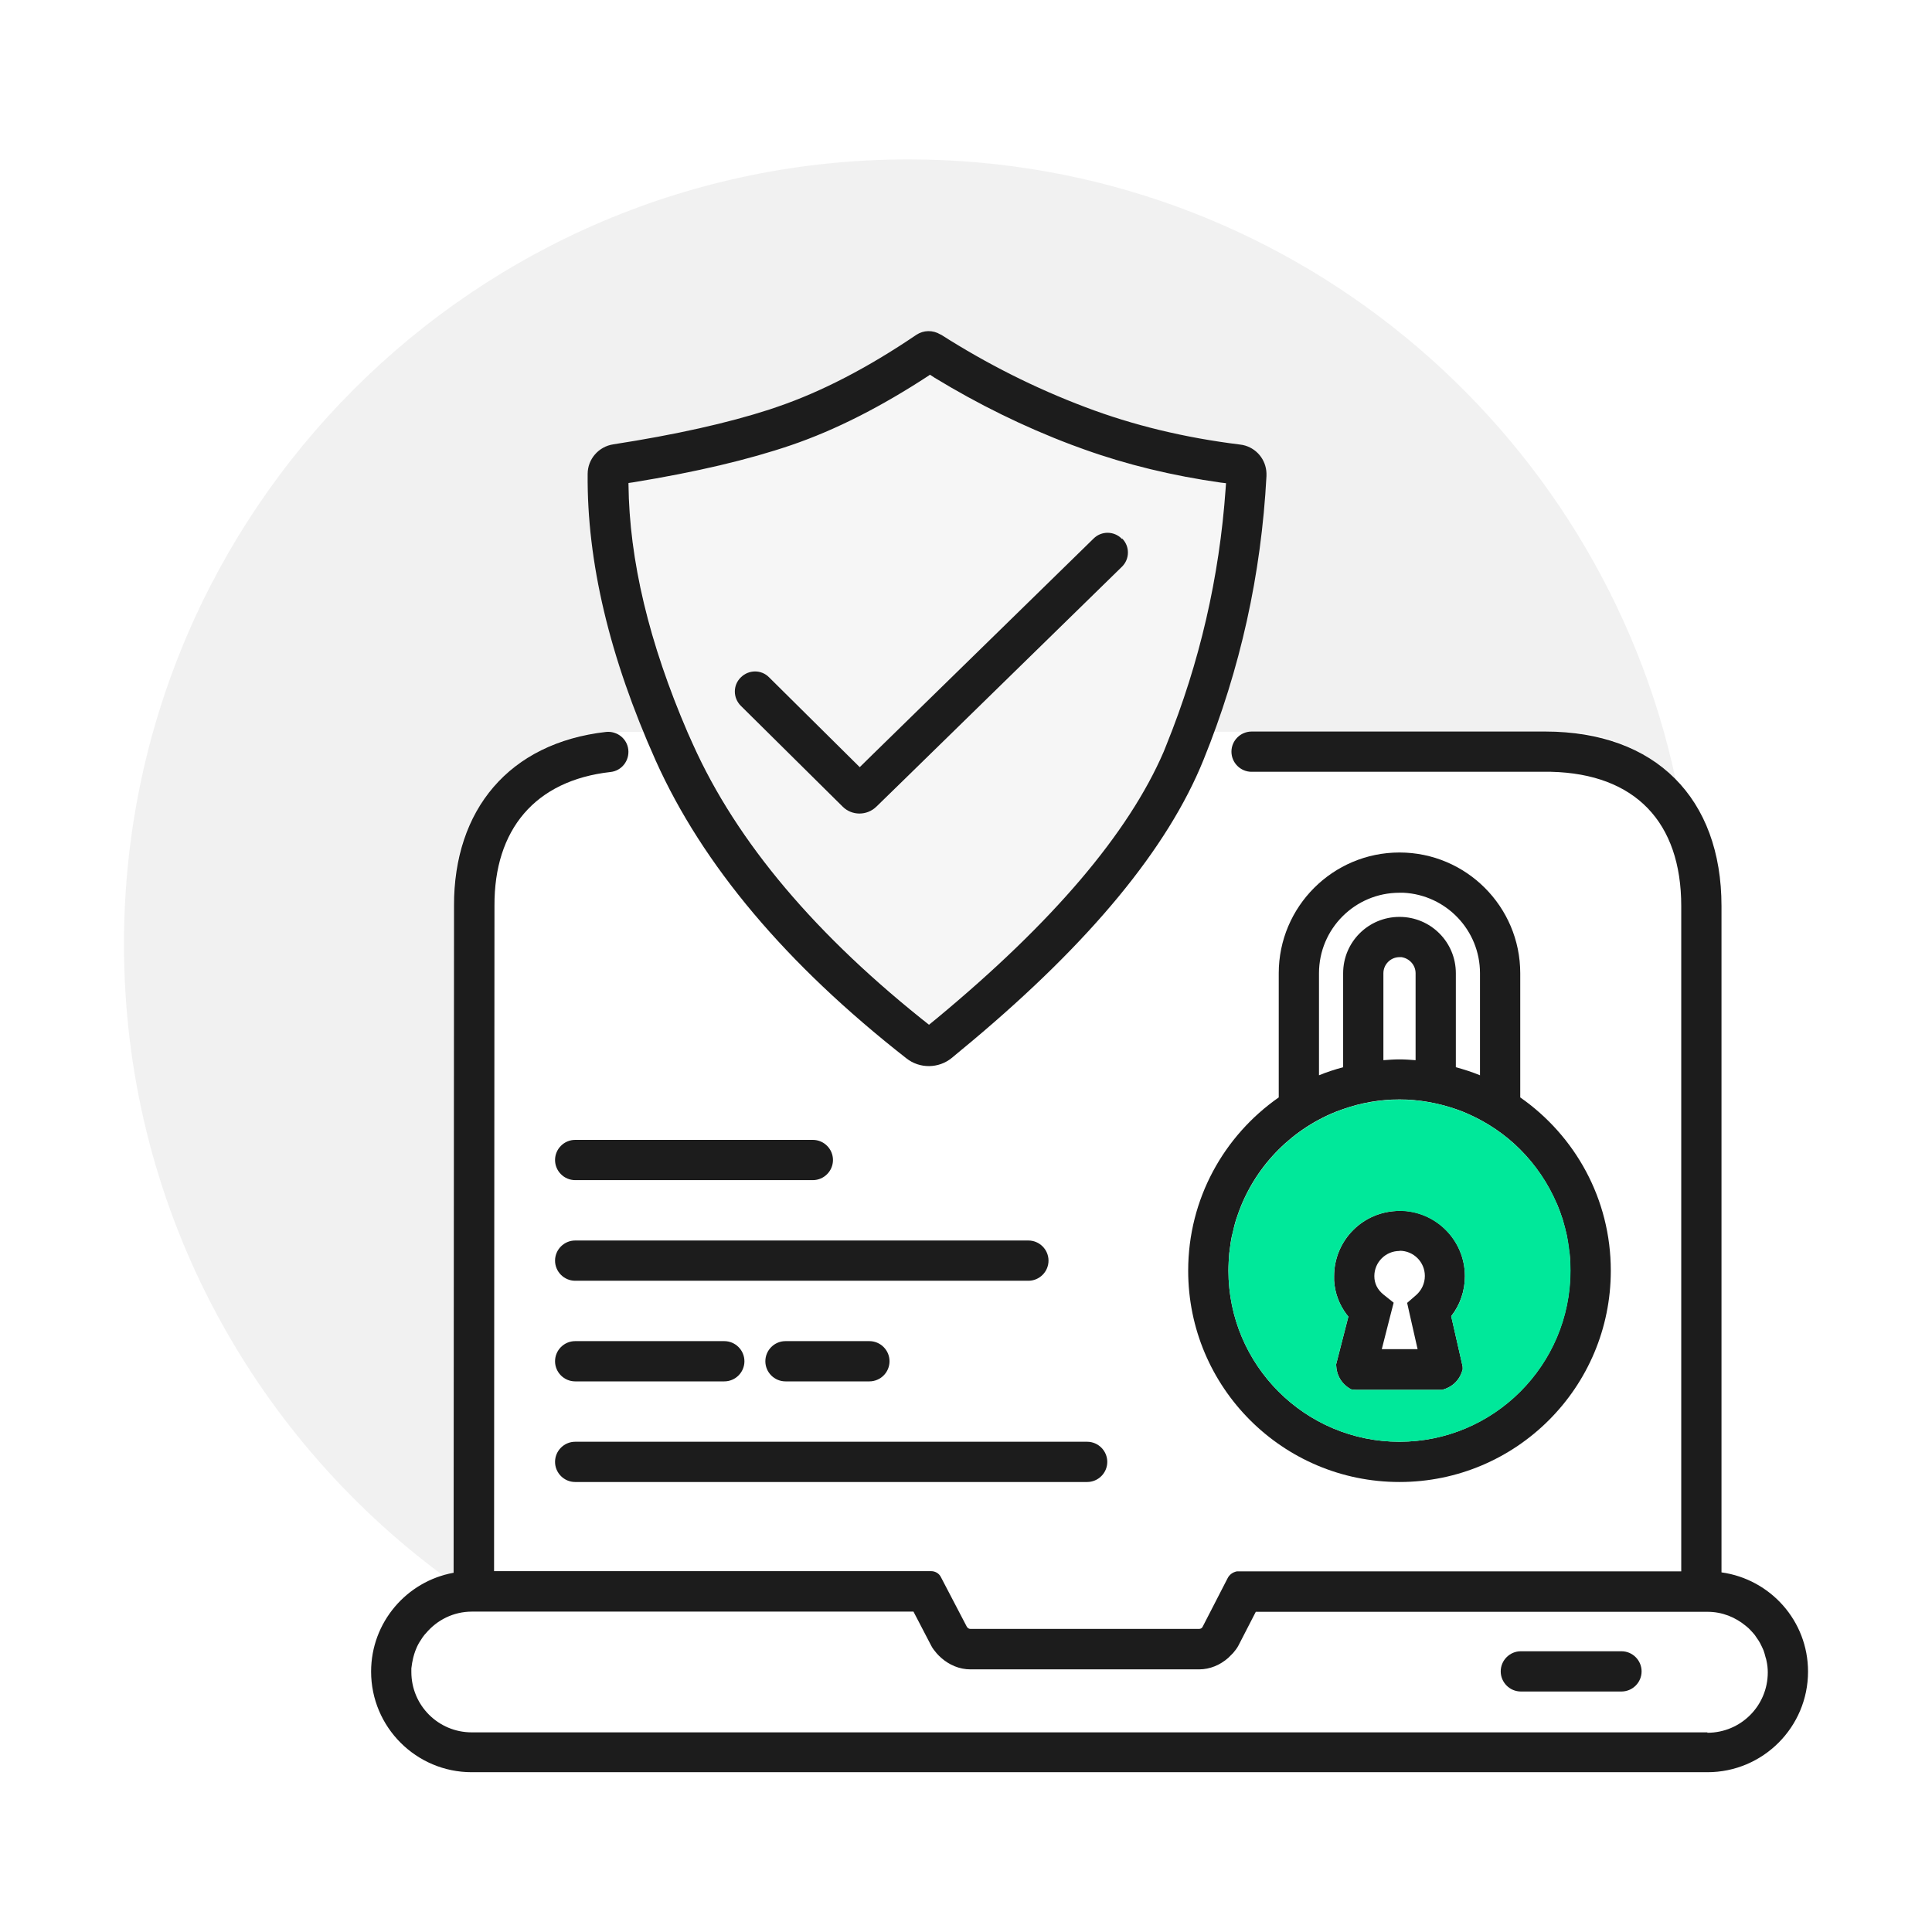
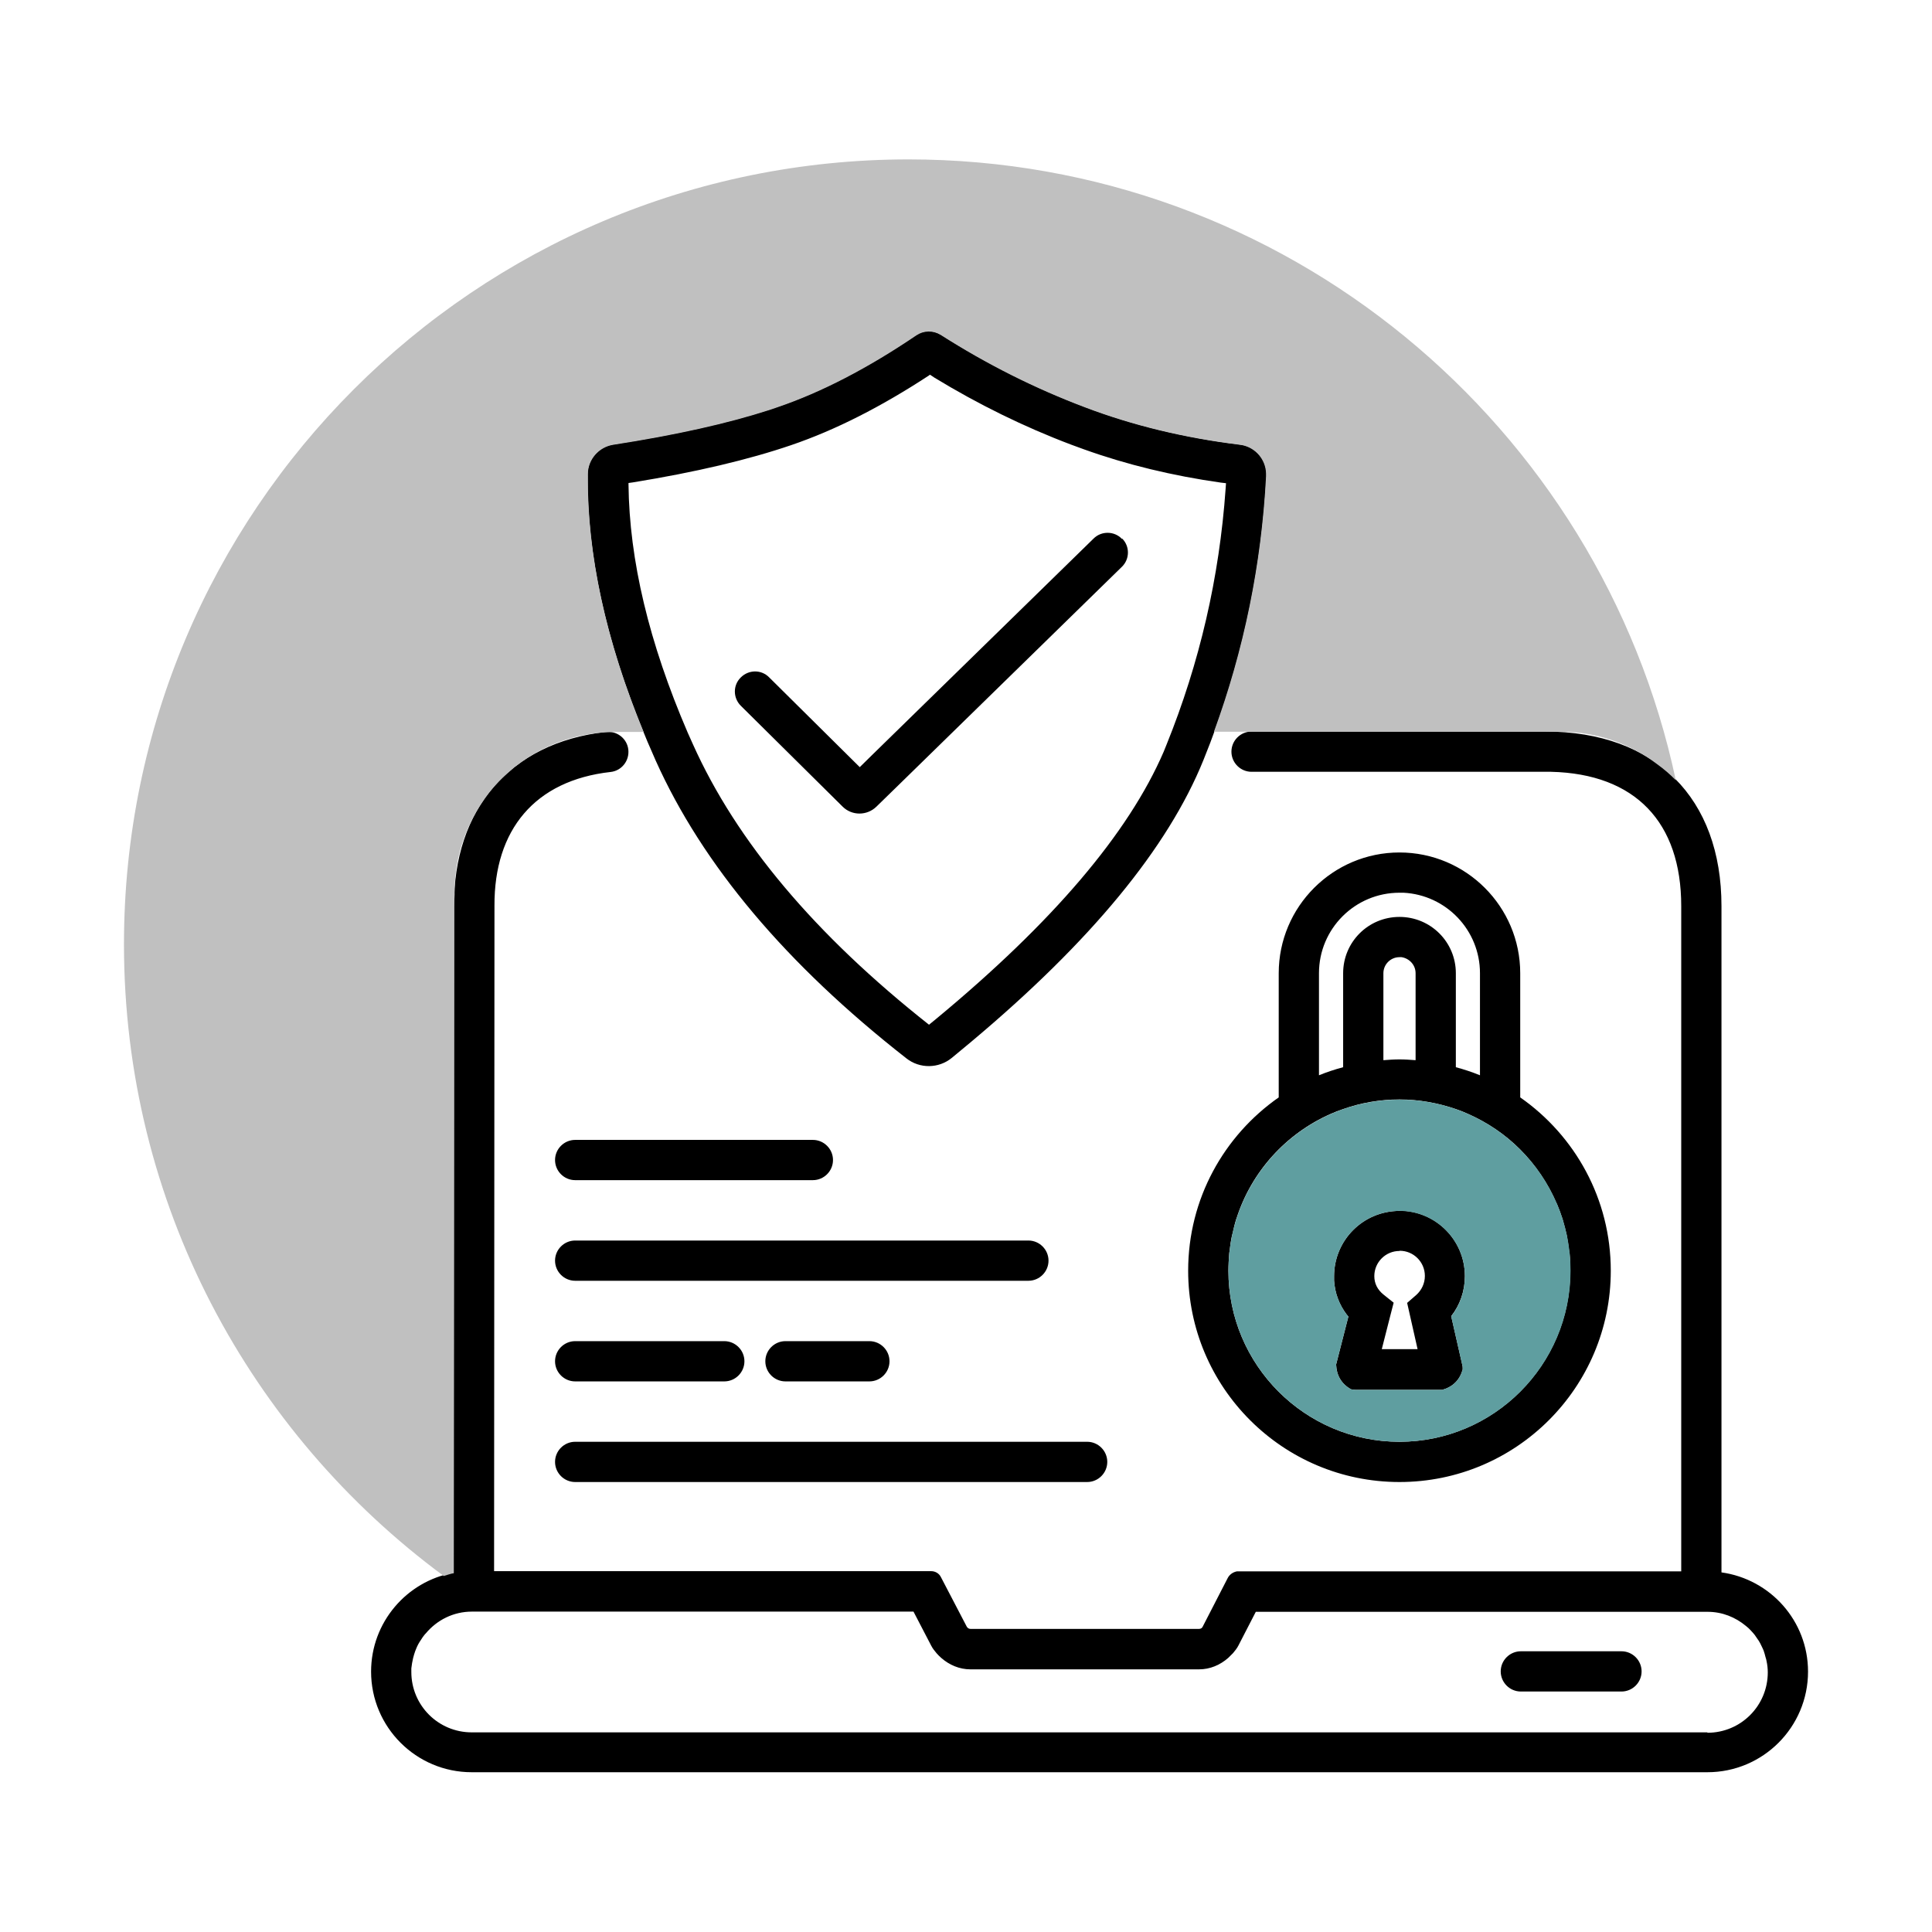
- <svg xmlns="http://www.w3.org/2000/svg" id="Layer_1" version="1.1" viewBox="0 0 96 96">
-   <defs>
-     <style>
-       .st0, .st1 {
-         fill: #1c1c1c;
-       }
- 
-       .st2 {
-         fill: #00e89a;
-       }
- 
-       .st2, .st1, .st3 {
-         fill-rule: evenodd;
-       }
- 
-       .st1 {
-         fill-opacity: .06;
-       }
- 
-       .st3 {
-         fill: #f6f6f6;
-       }
-     </style>
-   </defs>
-   <path id="text" class="st0" d="M40.39,56.64c.55,0,1,.45,1,1s-.45,1-1,1h-11.81c-.55,0-1-.45-1-1s.45-1,1-1h11.81ZM51.1,61.64c.55,0,1,.45,1,1s-.45,1-1,1h-22.52c-.55,0-1-.45-1-1s.45-1,1-1h22.52ZM35.99,66.64c.55,0,1,.45,1,1s-.45,1-1,1h-7.41c-.55,0-1-.45-1-1s.45-1,1-1h7.41ZM43.2,66.64c.55,0,1,.45,1,1s-.45,1-1,1h-4.17c-.55,0-1-.45-1-1s.45-1,1-1h4.17ZM54.02,71.64c.55,0,1,.45,1,1s-.45,1-1,1h-25.44c-.55,0-1-.45-1-1s.45-1,1-1h25.44Z" />
-   <path class="st0" d="M80.57,82.05c.55,0,1,.45,1,1s-.45,1-1,1h-5c-.55,0-1-.45-1-1s.45-1,1-1h5Z" />
-   <path class="st0" d="M85.54,78.15v-33.13c0-5.35-3.27-8.67-8.75-8.67-2.11,0-3.72,0-5.02,0h-.58c-.28,0-.55,0-.8,0h-.49c-.08,0-.16,0-.23,0h-.67c-.07,0-.14,0-.21,0h-.41c-.07,0-.13,0-.2,0h-.58c-.06,0-.13,0-.19,0h-.38c-.06,0-.13,0-.19,0h-.57c-.06,0-.13,0-.2,0h-.61c-.07,0-.14,0-.21,0h-.44c-.07,0-.15,0-.23,0h-.47c-.08,0-.16,0-.25,0h-.52c-.36,0-.74,0-1.15,0-.55,0-1,.45-1,1,0,.55.45,1,1,1,.41,0,.8,0,1.15,0h.52c.08,0,.17,0,.25,0h.47c.08,0,.15,0,.23,0h.44c.07,0,.14,0,.21,0h.61c.07,0,.13,0,.2,0h.57c.06,0,.13,0,.19,0h.38c.06,0,.13,0,.19,0h.58c.07,0,.13,0,.2,0h.41c.07,0,.14,0,.21,0h.67c.08,0,.16,0,.23,0h.49c.25,0,.52,0,.8,0h.58c1.3,0,2.91,0,5.02,0h.28c4.19.1,6.47,2.51,6.47,6.67v33.06h-22.08c-.2.04-.37.16-.46.34l-1.24,2.41c-.03.07-.1.11-.18.11h-11.36c-.07,0-.14-.04-.18-.11l-1.29-2.47c-.09-.18-.28-.29-.48-.29h-21.72l.02-33.06c-.02-3.78,2.01-6.23,5.77-6.65.55-.06.94-.56.88-1.11-.06-.55-.56-.94-1.11-.88-4.81.54-7.57,3.88-7.55,8.64l-.02,33.14c-2.33.42-4.1,2.46-4.1,4.91,0,2.76,2.24,5,5,5h61.4c2.76,0,5-2.24,5-5,0-2.52-1.87-4.59-4.3-4.93ZM84.84,86.08H23.44c-1.66,0-3-1.34-3-3v-.18c.02-.18.05-.35.09-.52.01-.06.04-.12.05-.18.03-.1.07-.21.11-.3.03-.07.06-.14.1-.21.04-.07.08-.14.13-.21.05-.08.1-.16.16-.23.02-.03.05-.06.08-.09.55-.66,1.37-1.08,2.29-1.08h21.94l.88,1.69c.07.14.17.26.27.38.07.08.15.16.23.23h0c.4.35.9.57,1.45.57h11.36c.55,0,1.05-.22,1.45-.57.08-.08.16-.16.24-.24.1-.12.2-.24.27-.38l.86-1.67h22.45c.73,0,1.38.27,1.9.7.04.04.09.07.13.11.08.07.14.15.21.22.05.06.11.12.15.19.05.07.1.15.15.22.05.08.1.17.14.26.03.07.07.14.1.22.04.11.07.22.1.34.02.06.04.12.05.19.04.18.06.37.06.56,0,1.66-1.34,3-3,3Z" />
-   <path id="keylock" class="st0" d="M69.54,60.16c1.8,0,3.25,1.46,3.25,3.25,0,.73-.24,1.43-.68,1.99h0s.55,2.42.55,2.42c.02.08.02.1.02.16v.07q-.22.78-1.01,1.01h-4.3q-.13,0-.25-.03-.7-.41-.73-1.23l.61-2.38-.09-.11c-.36-.48-.58-1.05-.62-1.68v-.21c0-1.8,1.45-3.25,3.25-3.25ZM69.54,62.16c-.69,0-1.25.56-1.25,1.25,0,.37.16.68.46.92l.5.4-.16.62-.43,1.69h1.78l-.39-1.72-.13-.58.45-.39c.27-.24.43-.58.43-.95,0-.69-.56-1.25-1.25-1.25Z" />
-   <path class="st0" d="M75.54,54.53v-6.17c0-3.31-2.69-6-6-6s-6,2.69-6,6v6.17c-2.72,1.9-4.5,5.04-4.5,8.61,0,5.8,4.7,10.5,10.5,10.5s10.5-4.7,10.5-10.5c0-3.57-1.78-6.71-4.5-8.61ZM65.54,48.36c0-2.21,1.79-4,4-4h.2c2.12.11,3.8,1.86,3.8,4v5.07c-.39-.16-.79-.29-1.2-.4v-4.67c0-1.55-1.25-2.8-2.8-2.8s-2.8,1.25-2.8,2.8v4.67c-.41.11-.81.24-1.2.4v-5.07ZM70.34,48.36v4.32c-.27-.02-.53-.04-.8-.04s-.53.02-.8.04v-4.32c0-.44.36-.8.8-.8h.1c.39.06.7.39.7.8ZM69.54,71.64c-4.69,0-8.5-3.81-8.5-8.5,0-.29.02-.58.04-.87,0-.05.02-.09.02-.14.03-.24.06-.48.11-.71.01-.05.03-.1.04-.15.05-.22.1-.45.17-.67,0-.02.01-.03.02-.05.74-2.33,2.46-4.22,4.68-5.2h0c.2-.09.41-.17.62-.24,0,0,0,0,0,0h0c.88-.31,1.82-.48,2.8-.48s1.92.18,2.8.48h0c.21.07.41.15.61.24h0c.97.43,1.84,1.02,2.58,1.76h0c.76.76,1.38,1.67,1.81,2.67,0,.01.01.02.02.03.1.24.19.48.27.73,0,.02.01.04.02.06.07.24.13.48.19.73,0,.03.02.06.02.09.04.22.07.44.1.67,0,.06.02.12.03.18.03.29.04.58.04.87,0,4.69-3.81,8.5-8.5,8.5Z" />
-   <path class="st2" d="M69.54,54.64c-4.69,0-8.5,3.81-8.5,8.5s3.81,8.5,8.5,8.5,8.5-3.81,8.5-8.5-3.81-8.5-8.5-8.5ZM72.66,67.82c.02.08.02.1.02.16v.07q-.22.78-1.01,1.01h-4.3q-.13,0-.25-.03-.7-.41-.73-1.23l.61-2.38-.09-.11c-.36-.48-.58-1.05-.62-1.68v-.21c0-1.8,1.45-3.25,3.25-3.25s3.25,1.46,3.25,3.25c0,.73-.24,1.43-.68,1.99h0s.55,2.42.55,2.42Z" />
-   <path class="st1" d="M45.16,7.92C23.62,7.92,6.16,25.38,6.16,46.92c0,12.88,6.26,24.28,15.89,31.39.17-.05.33-.11.5-.14l.02-33.14c0-.19.01-.38.02-.57v-.1c0-.06,0-.11,0-.17,0-.02,0-.04,0-.05.04-1.61.56-3.09,1.41-4.33.38-.57.84-1.07,1.36-1.51.06-.05.12-.11.18-.16.05-.04.1-.07.15-.11,1.23-.95,2.74-1.54,4.38-1.64,0,0,.02,0,.03,0,0,0,.01,0,.02,0,.15,0,.3-.02.45-.02h1.41c-1.88-4.57-2.81-8.84-2.77-12.8,0-.74.55-1.36,1.27-1.47,3.1-.48,5.69-1.06,7.76-1.73l.41-.14c2.17-.74,4.47-1.93,6.89-3.57.36-.24.82-.25,1.2-.02,2.29,1.46,4.68,2.66,7.17,3.6,2.37.9,4.93,1.52,7.69,1.86l.13.02c.67.14,1.16.72,1.18,1.41v.14c-.23,4.38-1.1,8.61-2.59,12.69h11.99c1.2,0,2.64,0,4.46,0,.06,0,.11,0,.16,0h.62c1.8,0,3.46.6,4.79,1.61.33.24.64.5.93.8-3.75-17.62-19.4-30.85-38.14-30.85Z" />
-   <path class="st3" d="M57.82,37.36l.14-.35c1.65-4.08,2.63-8.32,2.94-12.72l.02-.28-.26-.03c-2.4-.34-4.67-.89-6.79-1.65l-.63-.23c-2.36-.89-4.63-2.01-6.8-3.33l-.23-.15-.02.02c-2.38,1.56-4.66,2.72-6.86,3.47-2.11.72-4.73,1.34-7.87,1.85l-.21.03v.07c.04,3.77,1.02,7.87,2.94,12.33l.26.58c2.16,4.82,6.07,9.47,11.74,13.94l.37-.31c5.77-4.78,9.53-9.2,11.28-13.25ZM43.56,40.09c-.47.46-1.22.46-1.68,0l-5.06-5.01c-.39-.39-.4-1.02,0-1.41.39-.39,1.02-.4,1.41,0l4.5,4.46.62-.61,11-10.75c.39-.39,1.03-.38,1.41.02.39.39.38,1.03-.02,1.41l-11,10.75-1.19,1.16Z" />
-   <path id="_x2D_certificate" class="st0" d="M46.76,16.63c2.29,1.46,4.68,2.66,7.17,3.6,2.37.9,4.93,1.52,7.69,1.86l.13.02c.67.14,1.16.72,1.18,1.41v.14c-.26,4.89-1.3,9.59-3.13,14.1-1.77,4.38-5.61,9.03-11.51,13.98l-.23.19-.77.64c-.65.53-1.59.54-2.25.02-5.98-4.68-10.13-9.61-12.46-14.8-2.29-5.12-3.42-9.87-3.38-14.24,0-.74.55-1.36,1.27-1.47,3.1-.48,5.69-1.06,7.76-1.73l.41-.14c2.17-.74,4.47-1.93,6.89-3.57.36-.24.82-.25,1.2-.02ZM46.19,18.63l-.02.02c-2.38,1.56-4.66,2.72-6.86,3.47-2.11.72-4.73,1.34-7.87,1.85l-.21.03v.07c.04,3.77,1.02,7.87,2.94,12.33l.26.58c2.18,4.86,6.13,9.54,11.86,14.04l-.13-.1.38-.31c5.77-4.78,9.53-9.2,11.28-13.25l.14-.35c1.65-4.08,2.63-8.32,2.94-12.72l.02-.28-.26-.03c-2.4-.34-4.67-.89-6.79-1.65l-.63-.23c-2.36-.89-4.63-2.01-6.8-3.33l-.23-.15ZM55.76,26.76c.39.39.38,1.03-.02,1.41l-11,10.75-1.19,1.16c-.47.46-1.22.46-1.68,0l-5.06-5.01c-.39-.39-.4-1.02,0-1.41.39-.39,1.02-.4,1.41,0l4.5,4.46.62-.61,11-10.75c.39-.39,1.03-.38,1.41.02Z" />
+ <svg xmlns="http://www.w3.org/2000/svg" width="96" height="96" viewBox="0 0 96 96" version="1.1">
+   <path part="outline" fill="black" d="M 46.123 16.453 C 45.916 16.457 45.709 16.521 45.529 16.641 C 43.109 18.281 40.811 19.471 38.641 20.211 L 38.23 20.35 C 36.16 21.02 33.571 21.6 30.471 22.08 C 29.751 22.19 29.199 22.811 29.199 23.551 C 29.159 27.921 30.29 32.669 32.58 37.789 C 34.91 42.979 39.059 47.91 45.039 52.59 C 45.699 53.11 46.639 53.1 47.289 52.57 L 48.061 51.93 L 48.289 51.74 C 54.189 46.79 58.031 42.14 59.801 37.76 C 61.631 33.25 62.67 28.55 62.93 23.66 L 62.93 23.52 C 62.91 22.83 62.42 22.249 61.75 22.109 L 61.619 22.09 C 58.859 21.75 56.3 21.13 53.93 20.23 C 51.44 19.29 49.05 18.091 46.76 16.631 L 46.73 16.619 C 46.54 16.504 46.331 16.449 46.123 16.453 z M 46.211 18.619 L 46.439 18.77 C 48.609 20.09 50.88 21.21 53.24 22.1 L 53.869 22.33 C 55.989 23.09 58.26 23.64 60.66 23.98 L 60.92 24.01 L 60.9 24.289 C 60.59 28.689 59.611 32.93 57.961 37.01 L 57.82 37.359 C 56.07 41.409 52.309 45.829 46.539 50.609 L 46.162 50.918 C 40.502 46.449 36.593 41.804 34.43 36.98 L 34.17 36.4 C 32.25 31.94 31.27 27.84 31.23 24.07 L 31.23 24 L 31.439 23.971 C 34.579 23.461 37.201 22.839 39.311 22.119 C 41.511 21.369 43.79 20.21 46.17 18.65 L 46.189 18.631 L 46.211 18.619 z M 55.049 26.475 C 54.793 26.471 54.535 26.565 54.34 26.76 L 43.34 37.51 L 42.721 38.119 L 38.221 33.66 C 37.831 33.26 37.201 33.27 36.811 33.66 C 36.411 34.05 36.421 34.68 36.811 35.07 L 41.869 40.08 C 42.329 40.54 43.081 40.54 43.551 40.08 L 44.74 38.92 L 55.74 28.17 C 56.14 27.79 56.15 27.15 55.76 26.76 L 55.75 26.779 C 55.56 26.579 55.305 26.478 55.049 26.475 z M 62.189 36.35 C 61.639 36.35 61.189 36.8 61.189 37.35 C 61.189 37.9 61.639 38.35 62.189 38.35 L 63.34 38.35 L 63.859 38.35 L 64.109 38.35 L 64.58 38.35 L 64.811 38.35 L 65.25 38.35 L 65.461 38.35 L 66.07 38.35 L 66.27 38.35 L 66.84 38.35 L 67.029 38.35 L 67.41 38.35 L 67.6 38.35 L 68.18 38.35 L 68.381 38.35 L 68.789 38.35 L 69 38.35 L 69.67 38.35 L 69.9 38.35 L 70.391 38.35 L 71.189 38.35 L 71.77 38.35 L 76.789 38.35 L 77.07 38.35 C 81.26 38.45 83.539 40.86 83.539 45.02 L 83.539 78.08 L 61.461 78.08 C 61.261 78.12 61.09 78.24 61 78.42 L 59.76 80.83 C 59.73 80.9 59.66 80.939 59.58 80.939 L 48.221 80.939 C 48.151 80.939 48.079 80.9 48.039 80.83 L 46.75 78.359 C 46.66 78.179 46.47 78.07 46.27 78.07 L 24.551 78.07 L 24.57 45.01 C 24.55 41.23 26.58 38.779 30.34 38.359 C 30.89 38.299 31.281 37.8 31.221 37.25 C 31.161 36.7 30.659 36.309 30.109 36.369 C 25.299 36.909 22.541 40.25 22.561 45.01 L 22.539 78.15 C 20.209 78.57 18.439 80.611 18.439 83.061 C 18.439 85.821 20.679 88.061 23.439 88.061 L 84.84 88.061 C 87.6 88.061 89.84 85.821 89.84 83.061 C 89.84 80.541 87.969 78.471 85.539 78.131 L 85.539 45.02 C 85.539 39.67 82.269 36.35 76.789 36.35 L 71.77 36.35 L 71.189 36.35 L 70.391 36.35 L 69.9 36.35 L 69.67 36.35 L 69 36.35 L 68.789 36.35 L 68.381 36.35 L 68.18 36.35 L 67.6 36.35 L 67.41 36.35 L 67.029 36.35 L 66.84 36.35 L 66.27 36.35 L 66.07 36.35 L 65.461 36.35 L 65.25 36.35 L 64.811 36.35 L 64.58 36.35 L 64.109 36.35 L 63.859 36.35 L 63.34 36.35 L 62.189 36.35 z M 69.539 42.359 C 66.229 42.359 63.539 45.049 63.539 48.359 L 63.539 54.529 C 60.819 56.429 59.039 59.571 59.039 63.141 C 59.039 68.941 63.739 73.641 69.539 73.641 C 75.339 73.641 80.039 68.941 80.039 63.141 C 80.039 59.571 78.259 56.429 75.539 54.529 L 75.539 48.359 C 75.539 45.049 72.849 42.359 69.539 42.359 z M 69.539 44.359 L 69.74 44.359 C 71.86 44.469 73.539 46.219 73.539 48.359 L 73.539 53.43 C 73.149 53.27 72.75 53.139 72.34 53.029 L 72.34 48.359 C 72.34 46.809 71.089 45.561 69.539 45.561 C 67.989 45.561 66.74 46.809 66.74 48.359 L 66.74 53.029 C 66.33 53.139 65.929 53.27 65.539 53.43 L 65.539 48.359 C 65.539 46.149 67.329 44.359 69.539 44.359 z M 69.539 47.561 L 69.641 47.561 C 70.031 47.621 70.34 47.949 70.34 48.359 L 70.34 52.68 C 70.07 52.66 69.809 52.641 69.539 52.641 C 69.269 52.641 69.01 52.66 68.74 52.68 L 68.74 48.359 C 68.74 47.919 69.099 47.561 69.539 47.561 z M 69.539 54.631 C 70.519 54.631 71.46 54.809 72.34 55.109 C 72.55 55.179 72.749 55.26 72.949 55.35 C 73.919 55.78 74.789 56.369 75.529 57.109 C 76.289 57.869 76.91 58.779 77.34 59.779 L 77.34 59.781 L 77.34 59.783 L 77.342 59.785 L 77.342 59.787 C 77.345 59.795 77.352 59.803 77.359 59.811 C 77.459 60.051 77.551 60.289 77.631 60.539 C 77.631 60.559 77.64 60.58 77.65 60.6 C 77.72 60.84 77.78 61.08 77.84 61.33 C 77.84 61.36 77.859 61.39 77.859 61.42 C 77.899 61.64 77.931 61.86 77.961 62.09 C 77.961 62.15 77.98 62.21 77.99 62.27 C 78.02 62.56 78.029 62.851 78.029 63.141 C 78.029 67.828 74.225 71.636 69.539 71.641 L 69.529 71.641 C 64.844 71.635 61.039 67.827 61.039 63.141 C 61.039 62.851 61.06 62.56 61.08 62.27 C 61.08 62.22 61.1 62.181 61.1 62.131 C 61.13 61.891 61.161 61.65 61.211 61.42 C 61.221 61.37 61.24 61.32 61.25 61.27 C 61.3 61.05 61.35 60.82 61.42 60.6 C 61.42 60.58 61.429 60.571 61.439 60.551 C 62.179 58.221 63.899 56.33 66.119 55.35 C 66.319 55.26 66.53 55.179 66.74 55.109 C 67.62 54.799 68.559 54.631 69.539 54.631 z M 28.58 56.641 C 28.03 56.641 27.58 57.091 27.58 57.641 C 27.58 58.191 28.03 58.641 28.58 58.641 L 40.391 58.641 C 40.941 58.641 41.391 58.191 41.391 57.641 C 41.391 57.091 40.941 56.641 40.391 56.641 L 28.58 56.641 z M 69.539 60.16 L 69.539 60.17 C 67.739 60.17 66.289 61.62 66.289 63.42 L 66.289 63.631 C 66.329 64.261 66.55 64.831 66.91 65.311 L 67 65.42 L 66.391 67.801 C 66.411 68.347 66.652 68.756 67.119 69.029 C 67.199 69.049 67.282 69.061 67.369 69.061 L 71.67 69.061 C 72.197 68.907 72.533 68.571 72.68 68.051 L 72.68 67.98 C 72.68 67.92 72.68 67.9 72.66 67.82 L 72.109 65.4 C 72.549 64.84 72.789 64.14 72.789 63.41 C 72.789 61.62 71.339 60.16 69.539 60.16 z M 28.58 61.641 C 28.03 61.641 27.58 62.091 27.58 62.641 C 27.58 63.191 28.03 63.641 28.58 63.641 L 51.1 63.641 C 51.65 63.641 52.1 63.191 52.1 62.641 C 52.1 62.091 51.65 61.641 51.1 61.641 L 28.58 61.641 z M 69.551 62.15 C 70.241 62.15 70.801 62.71 70.801 63.4 C 70.801 63.77 70.639 64.11 70.369 64.35 L 69.92 64.74 L 70.051 65.32 L 70.439 67.039 L 68.66 67.039 L 69.09 65.35 L 69.25 64.73 L 68.75 64.33 C 68.45 64.09 68.289 63.78 68.289 63.41 C 68.289 62.72 68.849 62.16 69.539 62.16 L 69.551 62.15 z M 28.58 66.641 C 28.03 66.641 27.58 67.091 27.58 67.641 C 27.58 68.191 28.03 68.641 28.58 68.641 L 35.99 68.641 C 36.54 68.641 36.99 68.191 36.99 67.641 C 36.99 67.091 36.54 66.641 35.99 66.641 L 28.58 66.641 z M 39.029 66.641 C 38.479 66.641 38.029 67.091 38.029 67.641 C 38.029 68.191 38.479 68.641 39.029 68.641 L 43.199 68.641 C 43.749 68.641 44.199 68.191 44.199 67.641 C 44.199 67.091 43.749 66.641 43.199 66.641 L 39.029 66.641 z M 28.58 71.641 C 28.03 71.641 27.58 72.091 27.58 72.641 C 27.58 73.191 28.03 73.641 28.58 73.641 L 54.02 73.641 C 54.57 73.641 55.02 73.191 55.02 72.641 C 55.02 72.091 54.57 71.641 54.02 71.641 L 28.58 71.641 z M 23.449 80.08 L 45.391 80.08 L 46.27 81.77 C 46.34 81.91 46.439 82.03 46.539 82.15 C 46.609 82.23 46.69 82.311 46.77 82.381 C 47.17 82.731 47.671 82.949 48.221 82.949 L 59.58 82.949 C 60.13 82.949 60.629 82.731 61.029 82.381 L 61.27 82.141 C 61.37 82.021 61.469 81.9 61.539 81.76 L 62.4 80.09 L 84.85 80.09 C 85.58 80.09 86.23 80.359 86.75 80.789 C 86.79 80.829 86.841 80.86 86.881 80.9 C 86.961 80.97 87.02 81.049 87.09 81.119 C 87.14 81.179 87.2 81.241 87.24 81.311 C 87.29 81.381 87.341 81.459 87.391 81.529 C 87.441 81.609 87.489 81.699 87.529 81.789 C 87.559 81.859 87.601 81.93 87.631 82.01 C 87.671 82.12 87.7 82.23 87.73 82.35 C 87.75 82.41 87.769 82.469 87.779 82.539 C 87.819 82.719 87.84 82.91 87.84 83.1 C 87.84 84.76 86.5 86.1 84.84 86.1 L 84.84 86.08 L 23.439 86.08 C 21.779 86.08 20.439 84.74 20.439 83.08 L 20.439 82.9 C 20.459 82.72 20.489 82.551 20.529 82.381 C 20.539 82.321 20.57 82.259 20.58 82.199 C 20.61 82.099 20.649 81.99 20.689 81.9 C 20.719 81.83 20.749 81.759 20.789 81.689 C 20.829 81.619 20.87 81.55 20.92 81.48 C 20.97 81.4 21.02 81.32 21.08 81.25 C 21.1 81.22 21.13 81.19 21.16 81.16 C 21.71 80.5 22.529 80.08 23.449 80.08 z M 75.57 82.051 C 75.02 82.051 74.57 82.501 74.57 83.051 C 74.57 83.601 75.02 84.051 75.57 84.051 L 80.57 84.051 C 81.12 84.051 81.57 83.601 81.57 83.051 C 81.57 82.501 81.12 82.051 80.57 82.051 L 75.57 82.051 z " />
+   <path part="highlight" fill="cadetblue" d="M69.54,54.64c-4.69,0-8.5,3.81-8.5,8.5s3.81,8.5,8.5,8.5,8.5-3.81,8.5-8.5-3.81-8.5-8.5-8.5ZM72.66,67.82c.02.08.02.1.02.16v.07q-.22.78-1.01,1.01h-4.3q-.13,0-.25-.03-.7-.41-.73-1.23l.61-2.38-.09-.11c-.36-.48-.58-1.05-.62-1.68v-.21c0-1.8,1.45-3.25,3.25-3.25s3.25,1.46,3.25,3.25c0,.73-.24,1.43-.68,1.99h0s.55,2.42.55,2.42Z" />
+   <path part="background" fill="silver" d="M45.16,7.92C23.62,7.92,6.16,25.38,6.16,46.92c0,12.88,6.26,24.28,15.89,31.39.17-.05.33-.11.5-.14l.02-33.14c0-.19.01-.38.02-.57v-.1c0-.06,0-.11,0-.17,0-.02,0-.04,0-.05.04-1.61.56-3.09,1.41-4.33.38-.57.84-1.07,1.36-1.51.06-.05.12-.11.18-.16.05-.04.1-.07.15-.11,1.23-.95,2.74-1.54,4.38-1.64,0,0,.02,0,.03,0,0,0,.01,0,.02,0,.15,0,.3-.02.45-.02h1.41c-1.88-4.57-2.81-8.84-2.77-12.8,0-.74.55-1.36,1.27-1.47,3.1-.48,5.69-1.06,7.76-1.73l.41-.14c2.17-.74,4.47-1.93,6.89-3.57.36-.24.82-.25,1.2-.02,2.29,1.46,4.68,2.66,7.17,3.6,2.37.9,4.93,1.52,7.69,1.86l.13.02c.67.14,1.16.72,1.18,1.41v.14c-.23,4.38-1.1,8.61-2.59,12.69h11.99c1.2,0,2.64,0,4.46,0,.06,0,.11,0,.16,0h.62c1.8,0,3.46.6,4.79,1.61.33.24.64.5.93.8-3.75-17.62-19.4-30.85-38.14-30.85Z" />
</svg>
